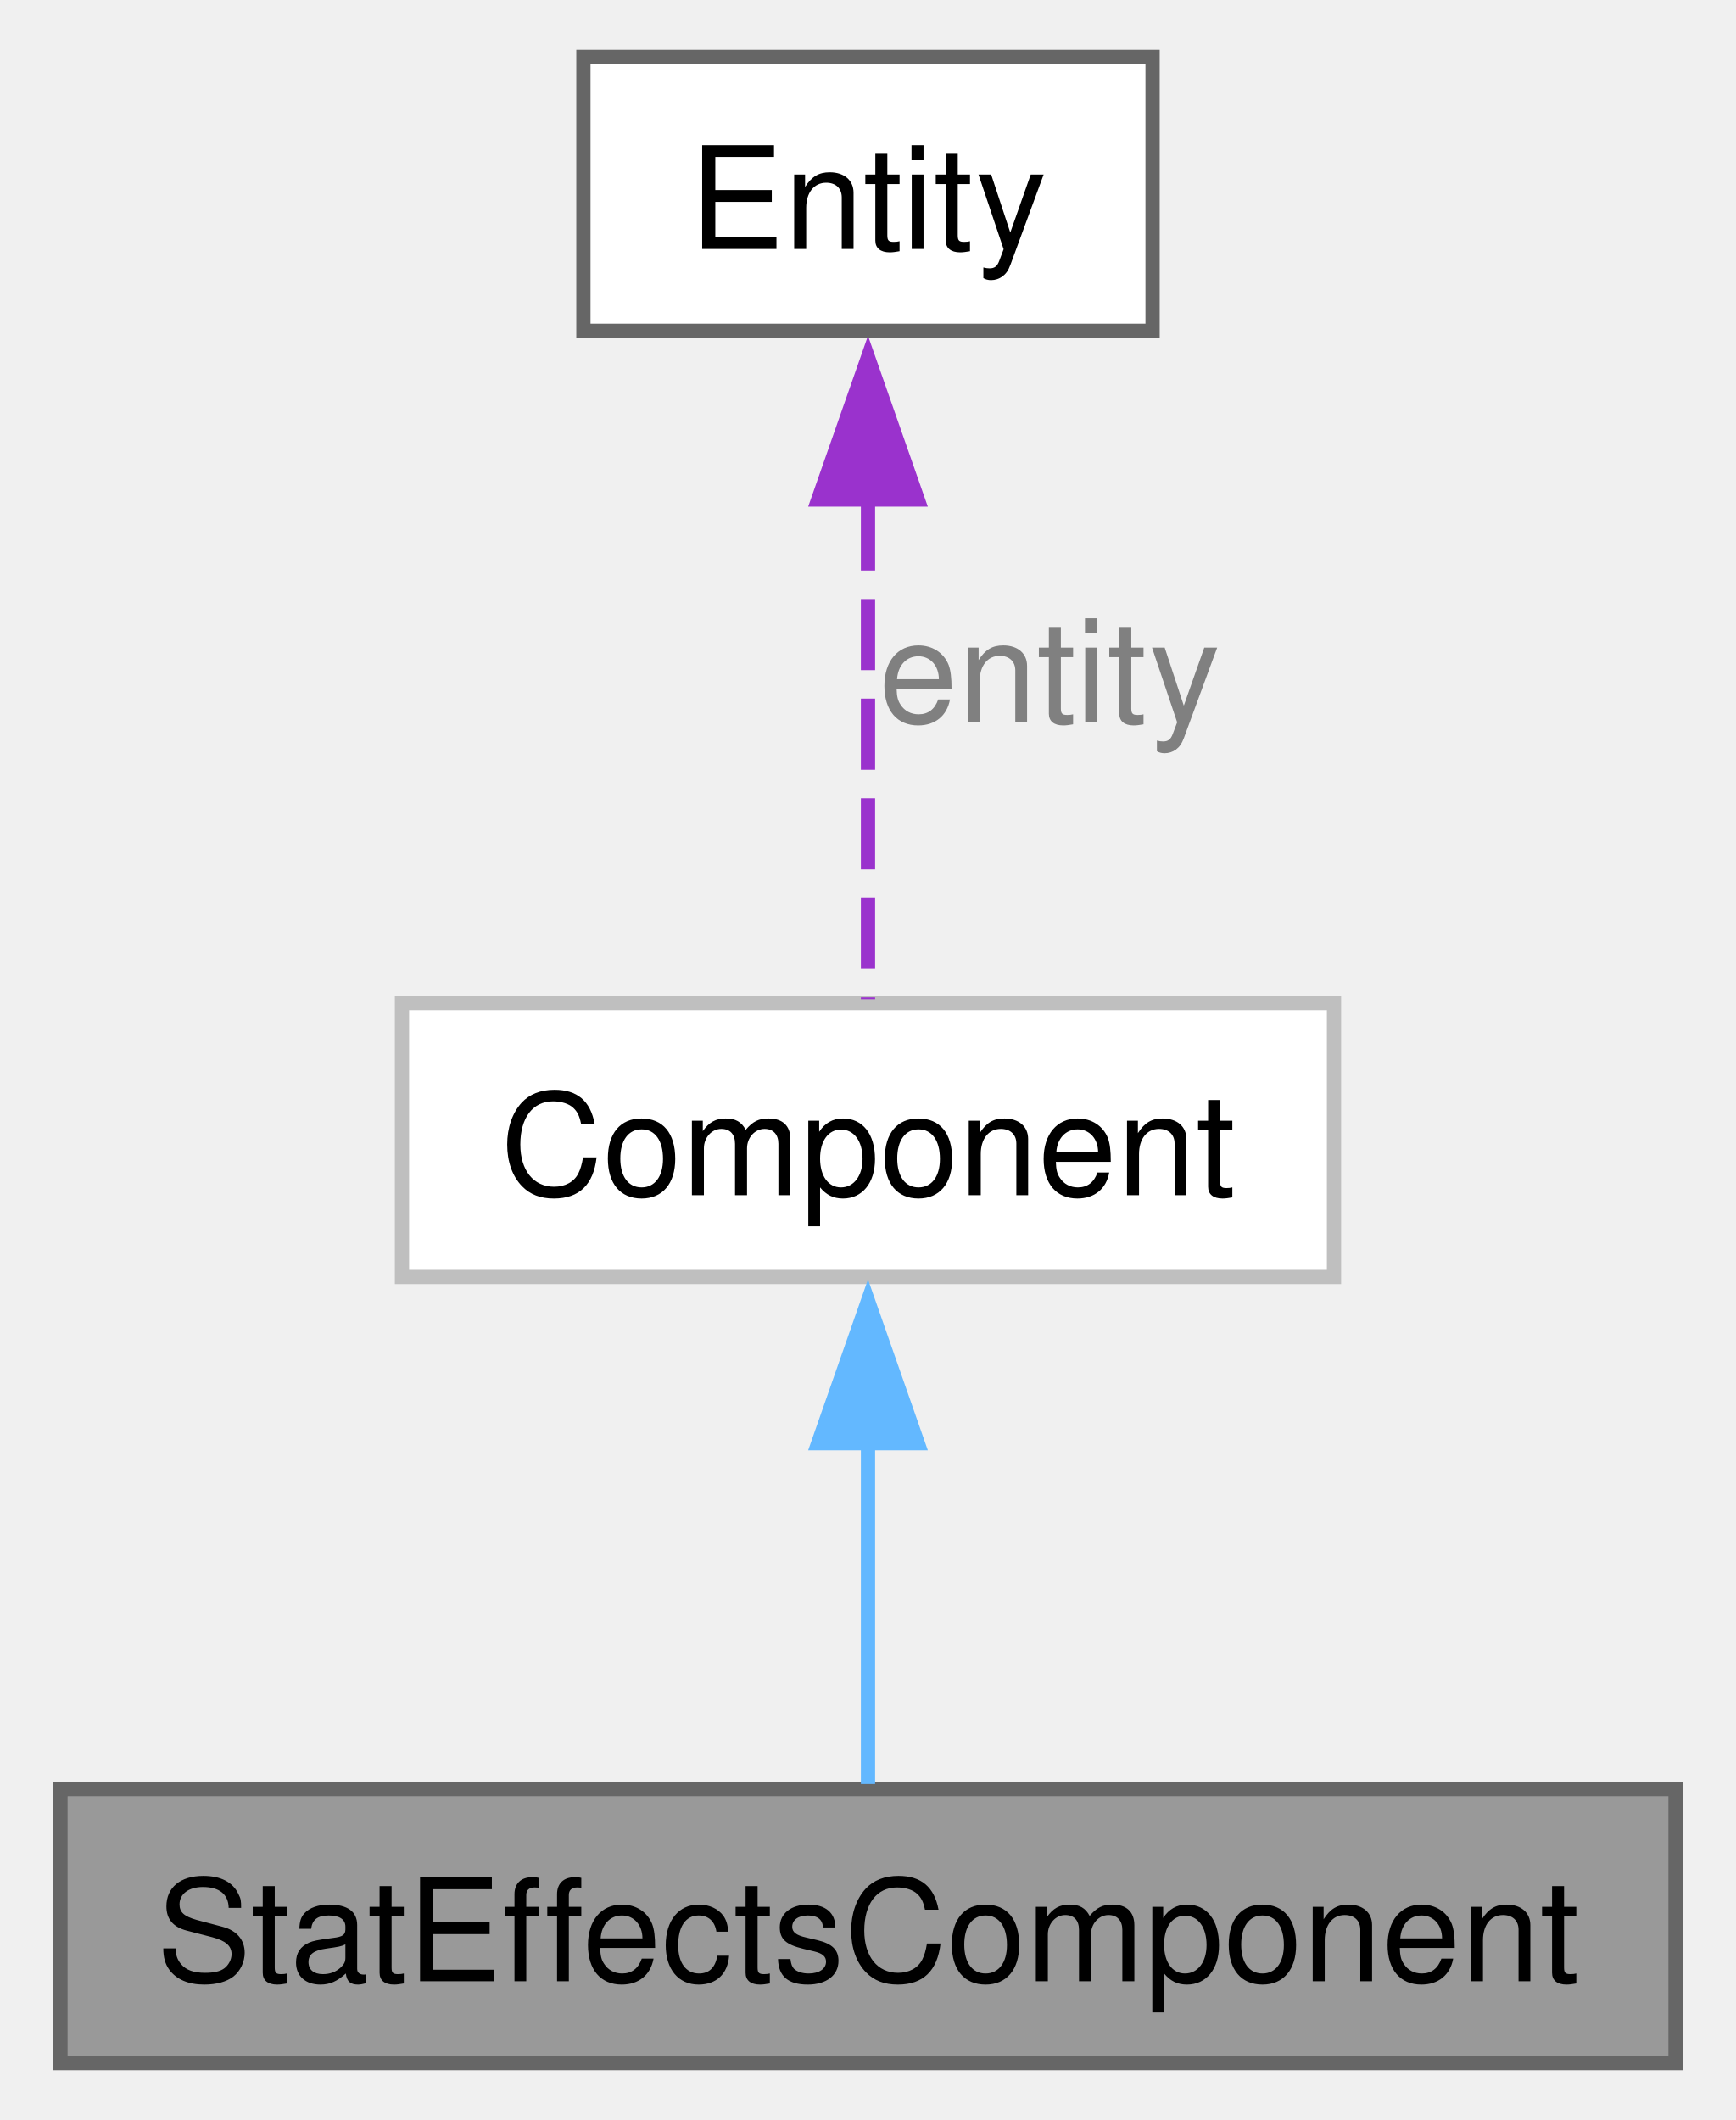
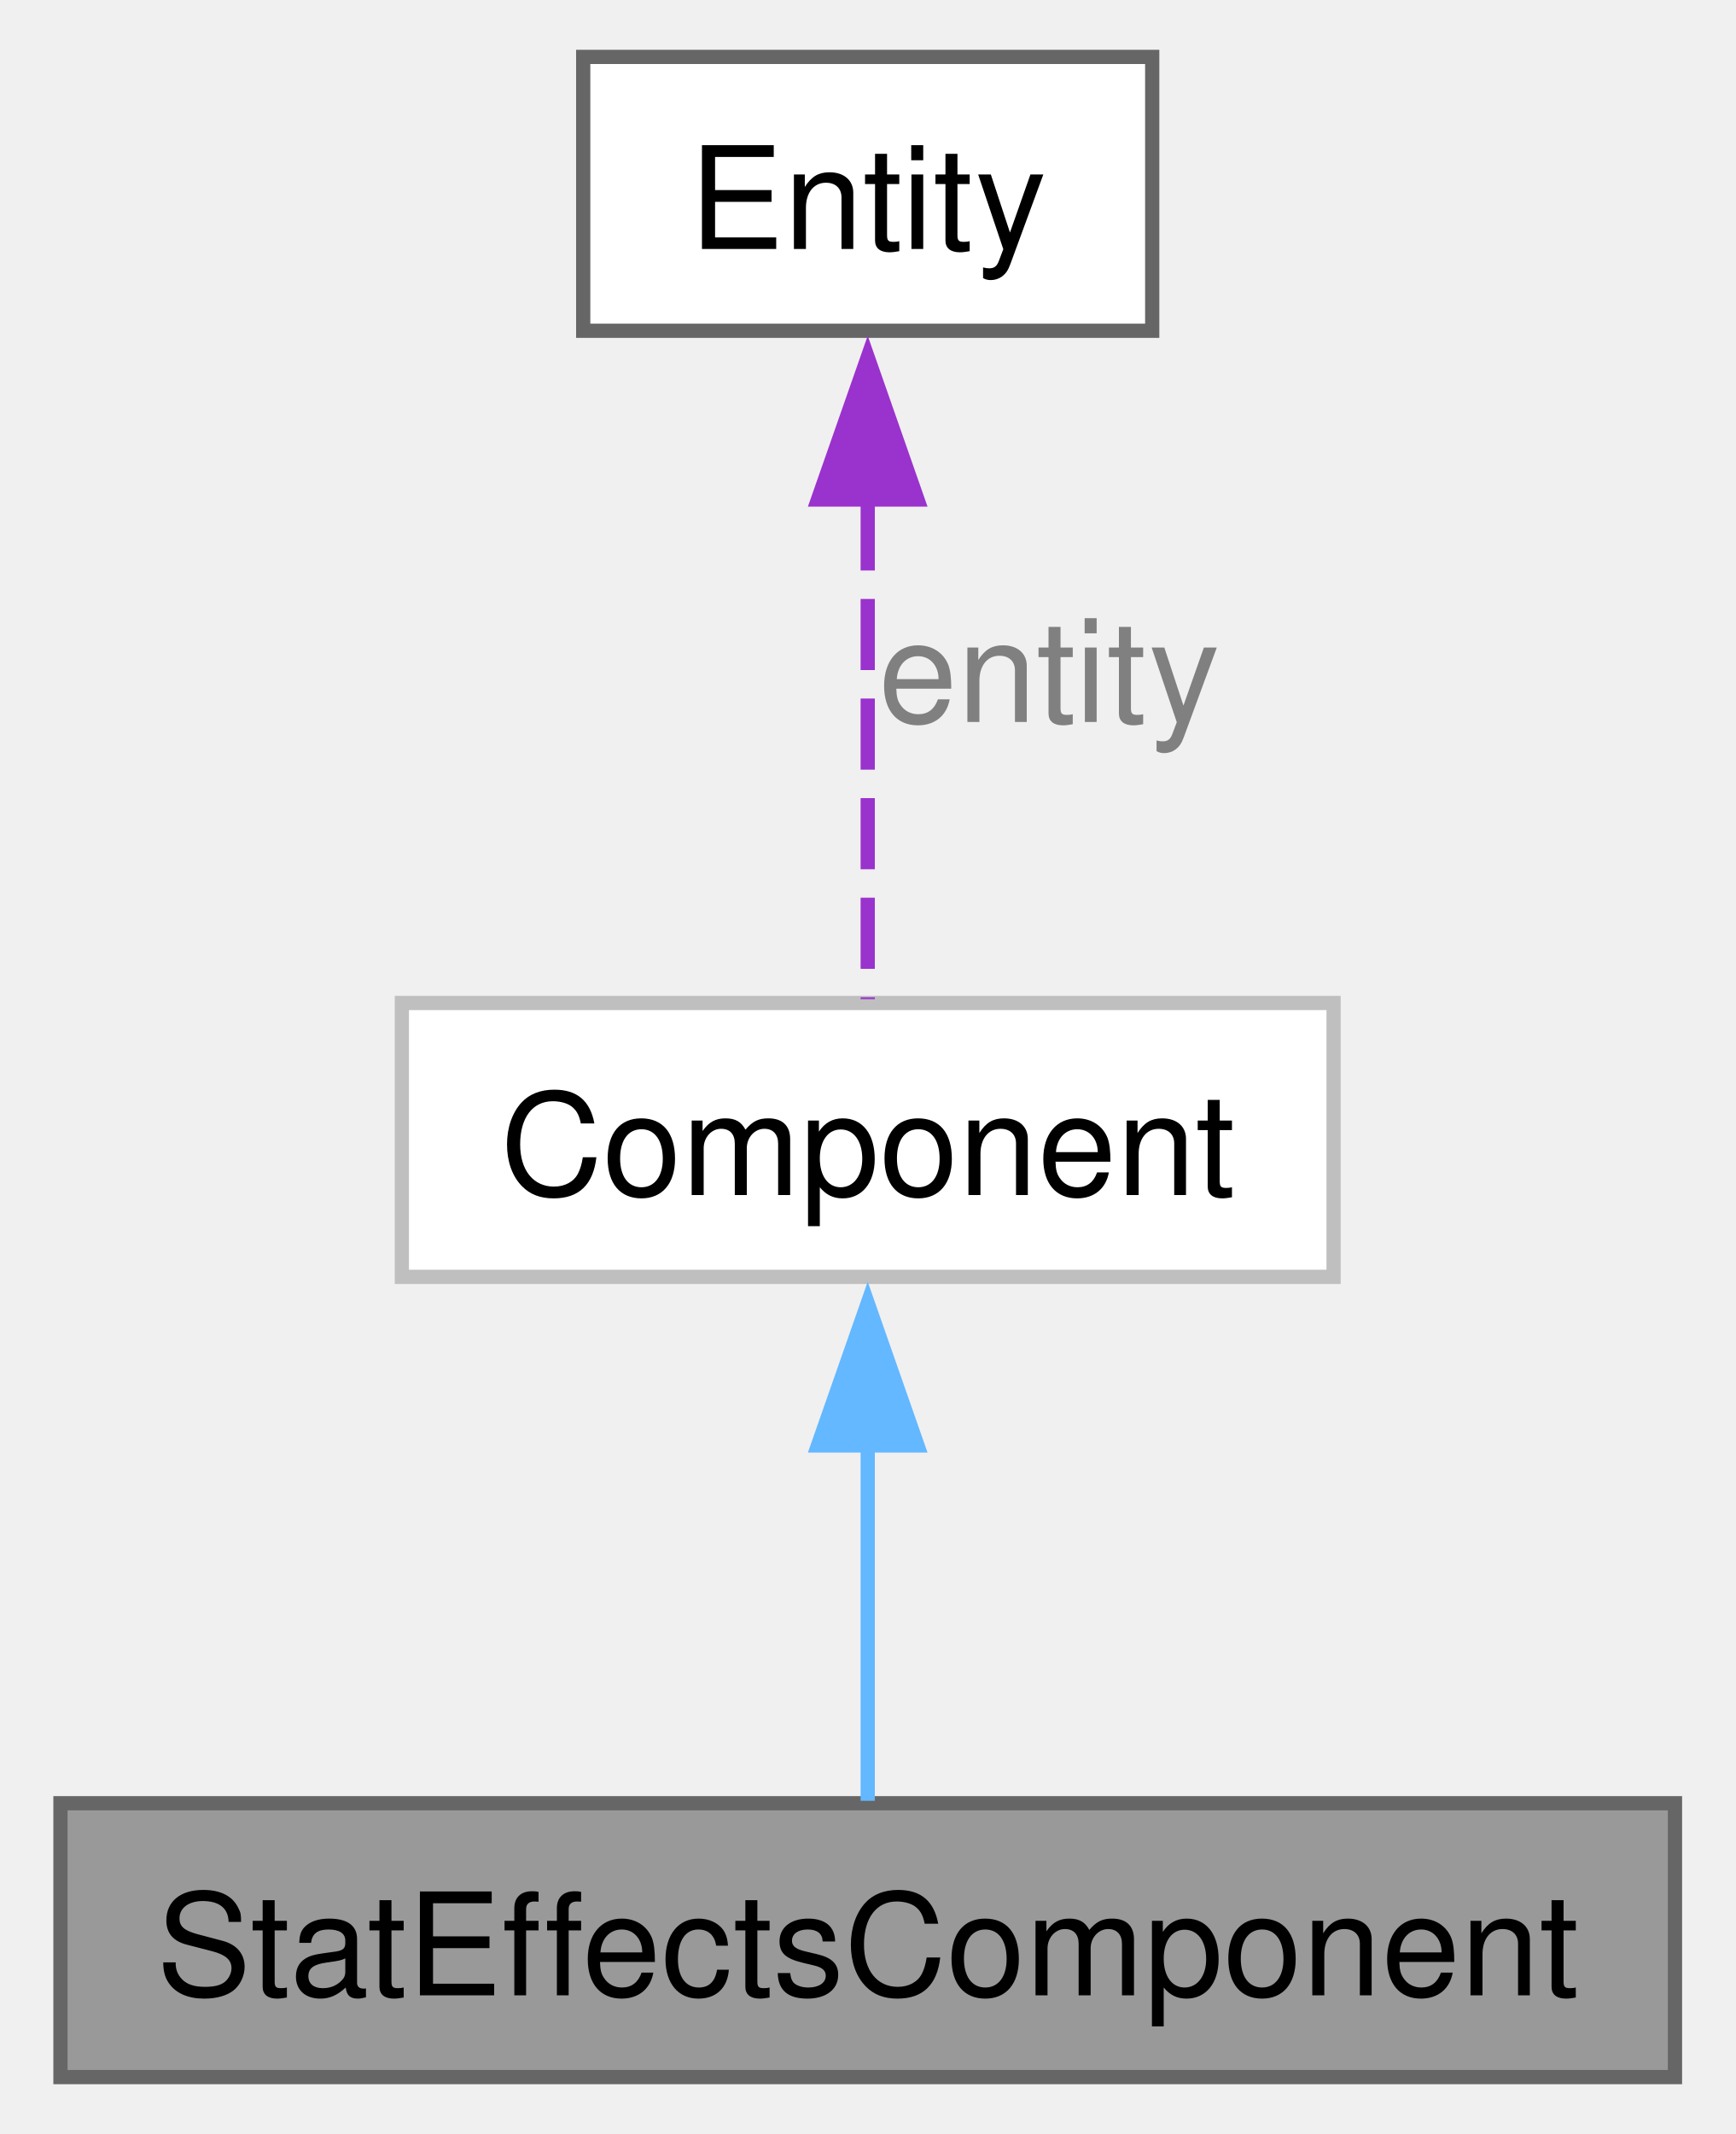
- <svg xmlns="http://www.w3.org/2000/svg" xmlns:xlink="http://www.w3.org/1999/xlink" width="122pt" height="149pt" viewBox="0.00 0.00 121.50 149.00">
-   <g id="graph0" class="graph" transform="scale(1 1) rotate(0) translate(4 145)">
+ <svg xmlns="http://www.w3.org/2000/svg" xmlns:xlink="http://www.w3.org/1999/xlink" width="122pt" height="150pt" viewBox="0.00 0.00 121.50 150.00">
+   <g id="graph0" class="graph" transform="scale(1 1) rotate(0) translate(4 146)">
    <g id="Node000001" class="node">
      <g id="a_Node000001">
        <a xlink:title=" ">
          <polygon fill="#999999" stroke="#666666" points="113.5,-19.25 0,-19.25 0,0 113.5,0 113.5,-19.25" />
          <text text-anchor="middle" x="56.75" y="-5.75" font-family="Helvetica,sans-Serif" font-size="10.00">StatEffectsComponent</text>
        </a>
      </g>
    </g>
    <g id="Node000002" class="node">
      <g id="a_Node000002">
        <a xlink:href="classComponent.html" target="_top" xlink:title=" ">
-           <polygon fill="white" stroke="#bfbfbf" points="89.5,-74.5 24,-74.5 24,-55.25 89.5,-55.25 89.5,-74.5" />
-           <text text-anchor="middle" x="56.75" y="-61" font-family="Helvetica,sans-Serif" font-size="10.00">Component</text>
+           <polygon fill="white" stroke="#bfbfbf" points="89.5,-75.5 24,-75.5 24,-56.25 89.5,-56.25 89.5,-75.5" />
+           <text text-anchor="middle" x="56.75" y="-62" font-family="Helvetica,sans-Serif" font-size="10.00">Component</text>
        </a>
      </g>
    </g>
    <g id="edge1_Node000001_Node000002" class="edge">
      <g id="a_edge1_Node000001_Node000002">
        <a xlink:title=" ">
-           <path fill="none" stroke="#63b8ff" d="M56.75,-43.63C56.75,-35.34 56.75,-26.17 56.75,-19.61" />
-           <polygon fill="#63b8ff" stroke="#63b8ff" points="53.25,-43.57 56.75,-53.57 60.25,-43.57 53.25,-43.57" />
+           <path fill="none" stroke="#63b8ff" d="M56.75,-44.69C56.75,-35.98 56.75,-26.24 56.75,-19.42" />
+           <polygon fill="#63b8ff" stroke="#63b8ff" points="53.25,-44.4 56.75,-54.4 60.25,-44.4 53.25,-44.4" />
        </a>
      </g>
    </g>
    <g id="Node000003" class="node">
      <g id="a_Node000003">
        <a xlink:href="classEntity.html" target="_top" xlink:title="Main class for any object in game, stores associations, labeling and components.">
-           <polygon fill="white" stroke="#666666" points="76.75,-141 36.75,-141 36.75,-121.75 76.75,-121.75 76.75,-141" />
-           <text text-anchor="middle" x="56.75" y="-127.5" font-family="Helvetica,sans-Serif" font-size="10.00">Entity</text>
+           <polygon fill="white" stroke="#666666" points="76.75,-142 36.75,-142 36.75,-122.75 76.75,-122.75 76.75,-142" />
+           <text text-anchor="middle" x="56.75" y="-128.5" font-family="Helvetica,sans-Serif" font-size="10.00">Entity</text>
        </a>
      </g>
    </g>
    <g id="edge2_Node000002_Node000003" class="edge">
      <g id="a_edge2_Node000002_Node000003">
        <a xlink:title=" ">
-           <path fill="none" stroke="#9a32cd" stroke-dasharray="5,2" d="M56.75,-109.9C56.75,-98.07 56.75,-83.79 56.75,-74.77" />
-           <polygon fill="#9a32cd" stroke="#9a32cd" points="53.25,-109.89 56.75,-119.89 60.25,-109.89 53.25,-109.89" />
+           <path fill="none" stroke="#9a32cd" stroke-dasharray="5,2" d="M56.75,-110.9C56.75,-99.07 56.75,-84.79 56.75,-75.77" />
+           <polygon fill="#9a32cd" stroke="#9a32cd" points="53.25,-110.89 56.75,-120.89 60.25,-110.89 53.25,-110.89" />
        </a>
      </g>
-       <text text-anchor="middle" x="69.5" y="-94.25" font-family="Helvetica,sans-Serif" font-size="10.00" fill="grey"> entity</text>
+       <text text-anchor="middle" x="69.5" y="-95.25" font-family="Helvetica,sans-Serif" font-size="10.00" fill="grey"> entity</text>
    </g>
  </g>
</svg>
